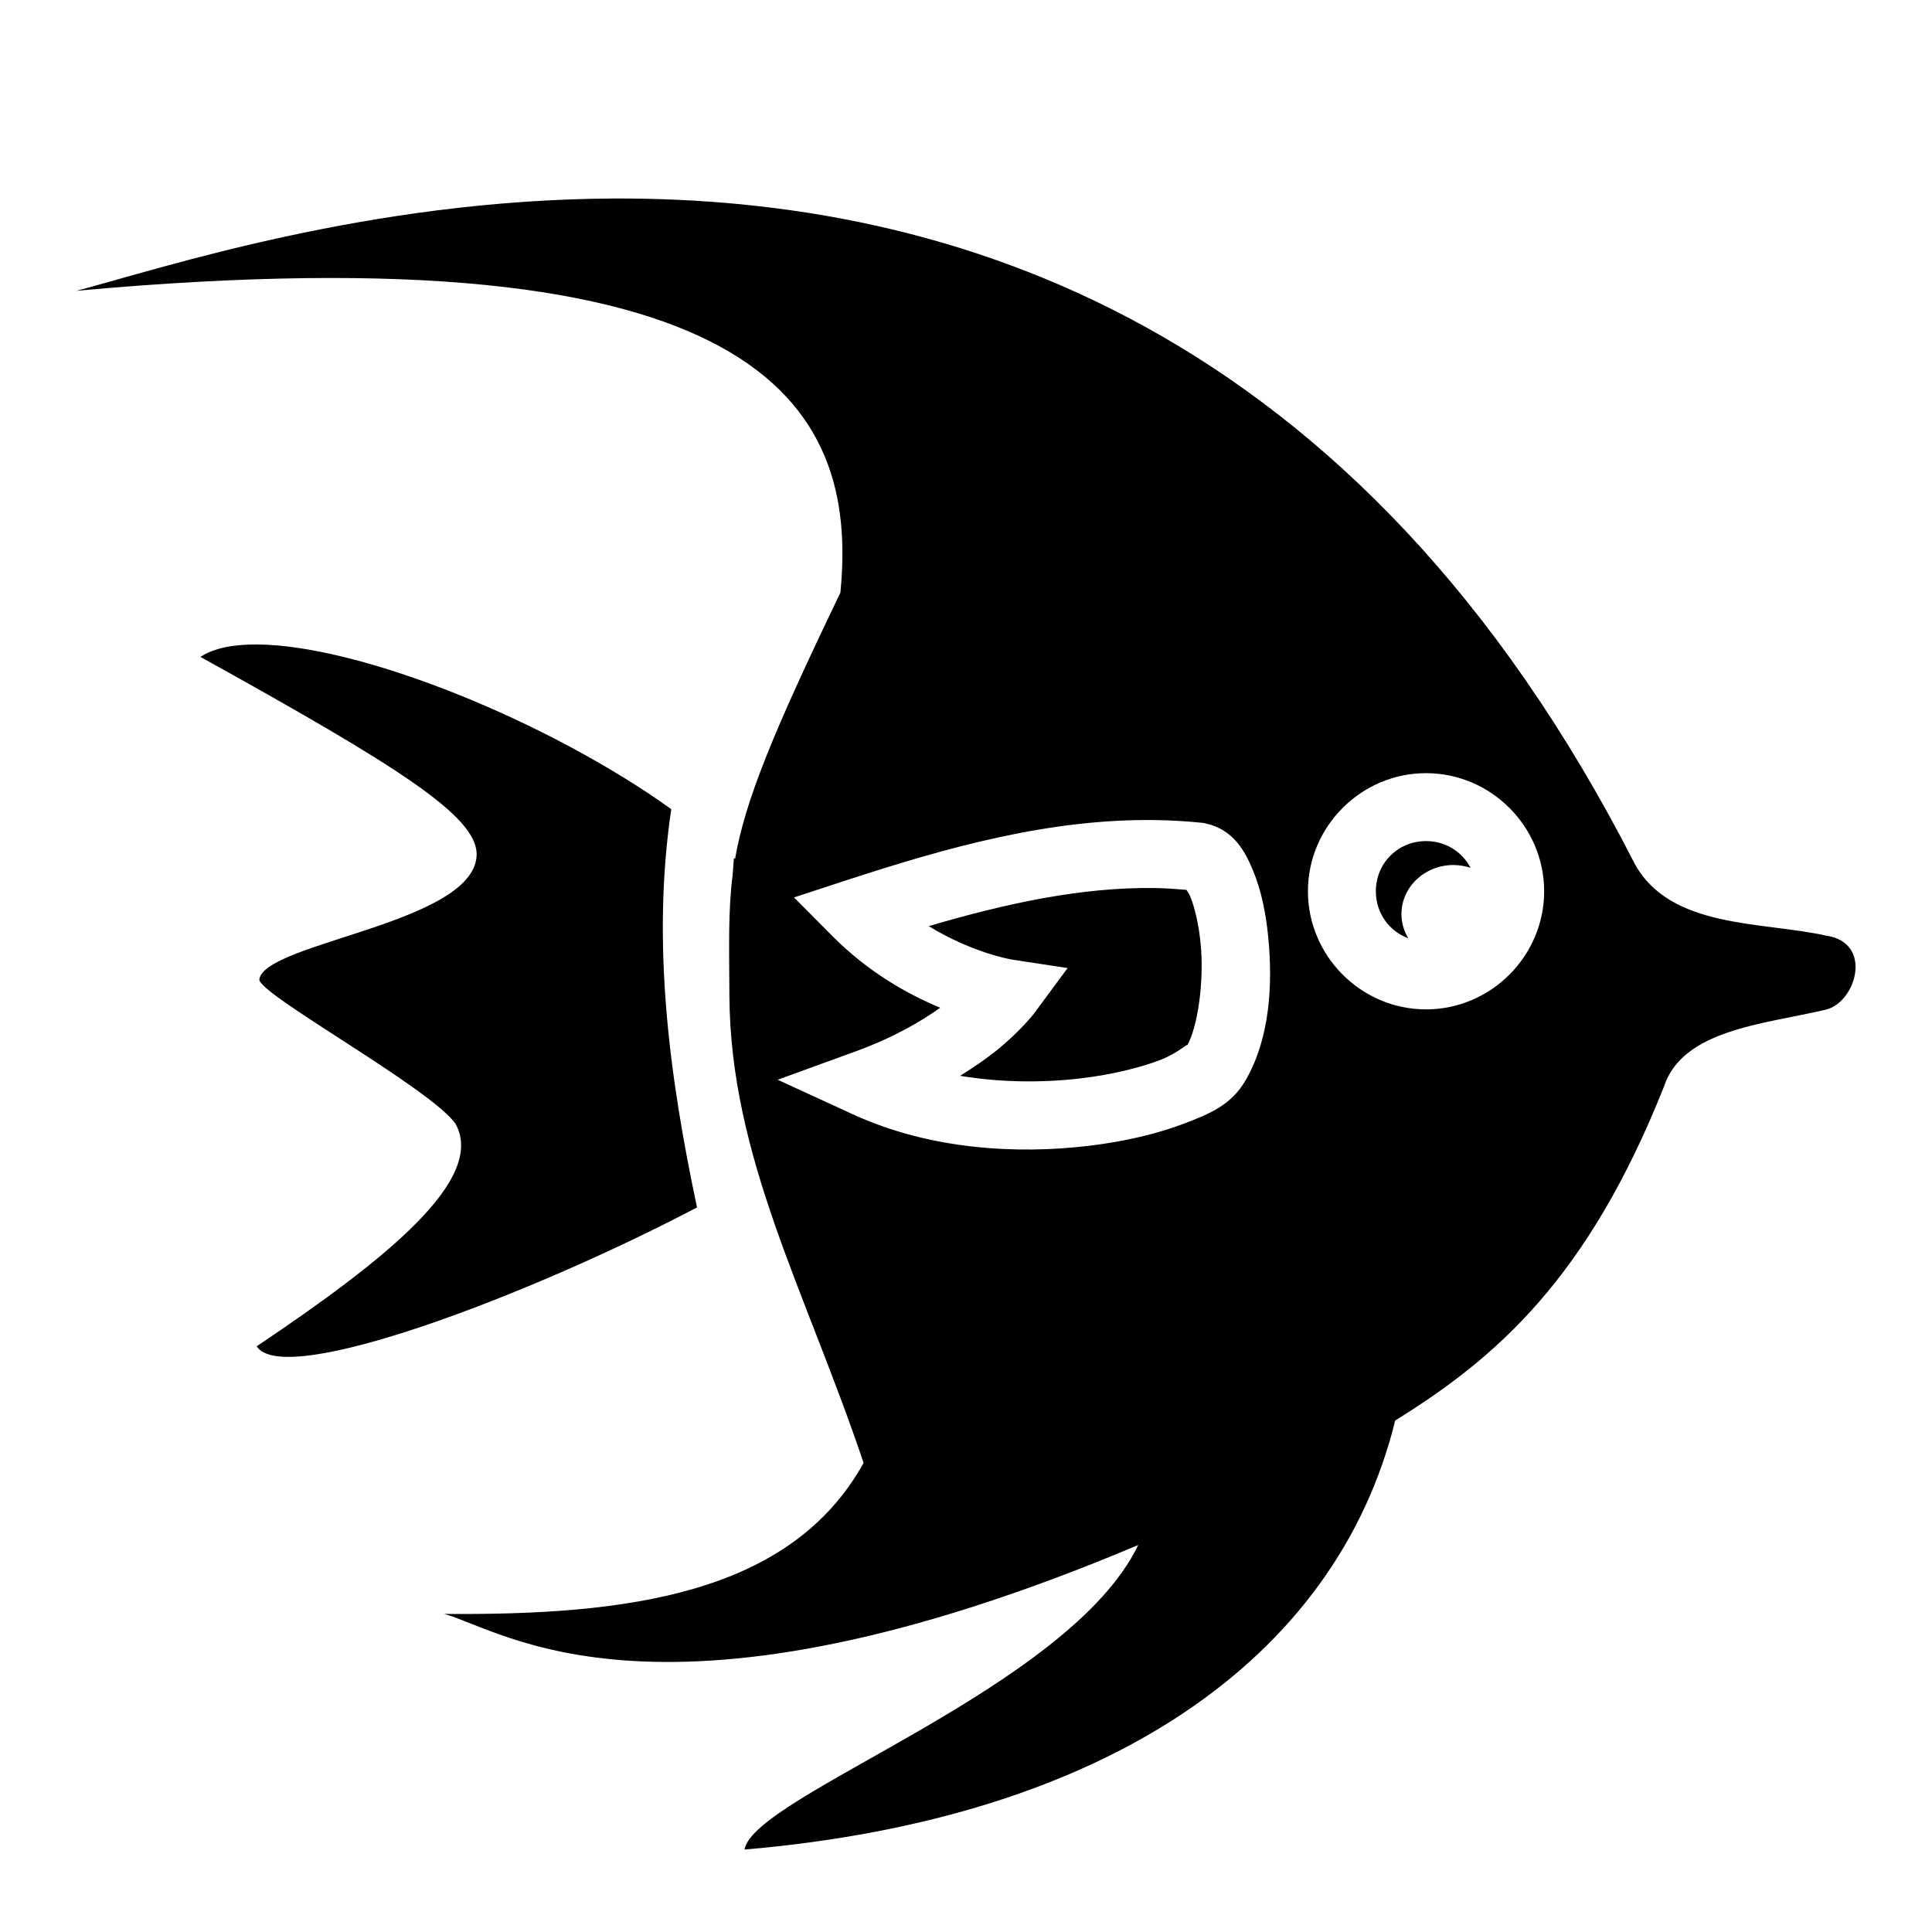
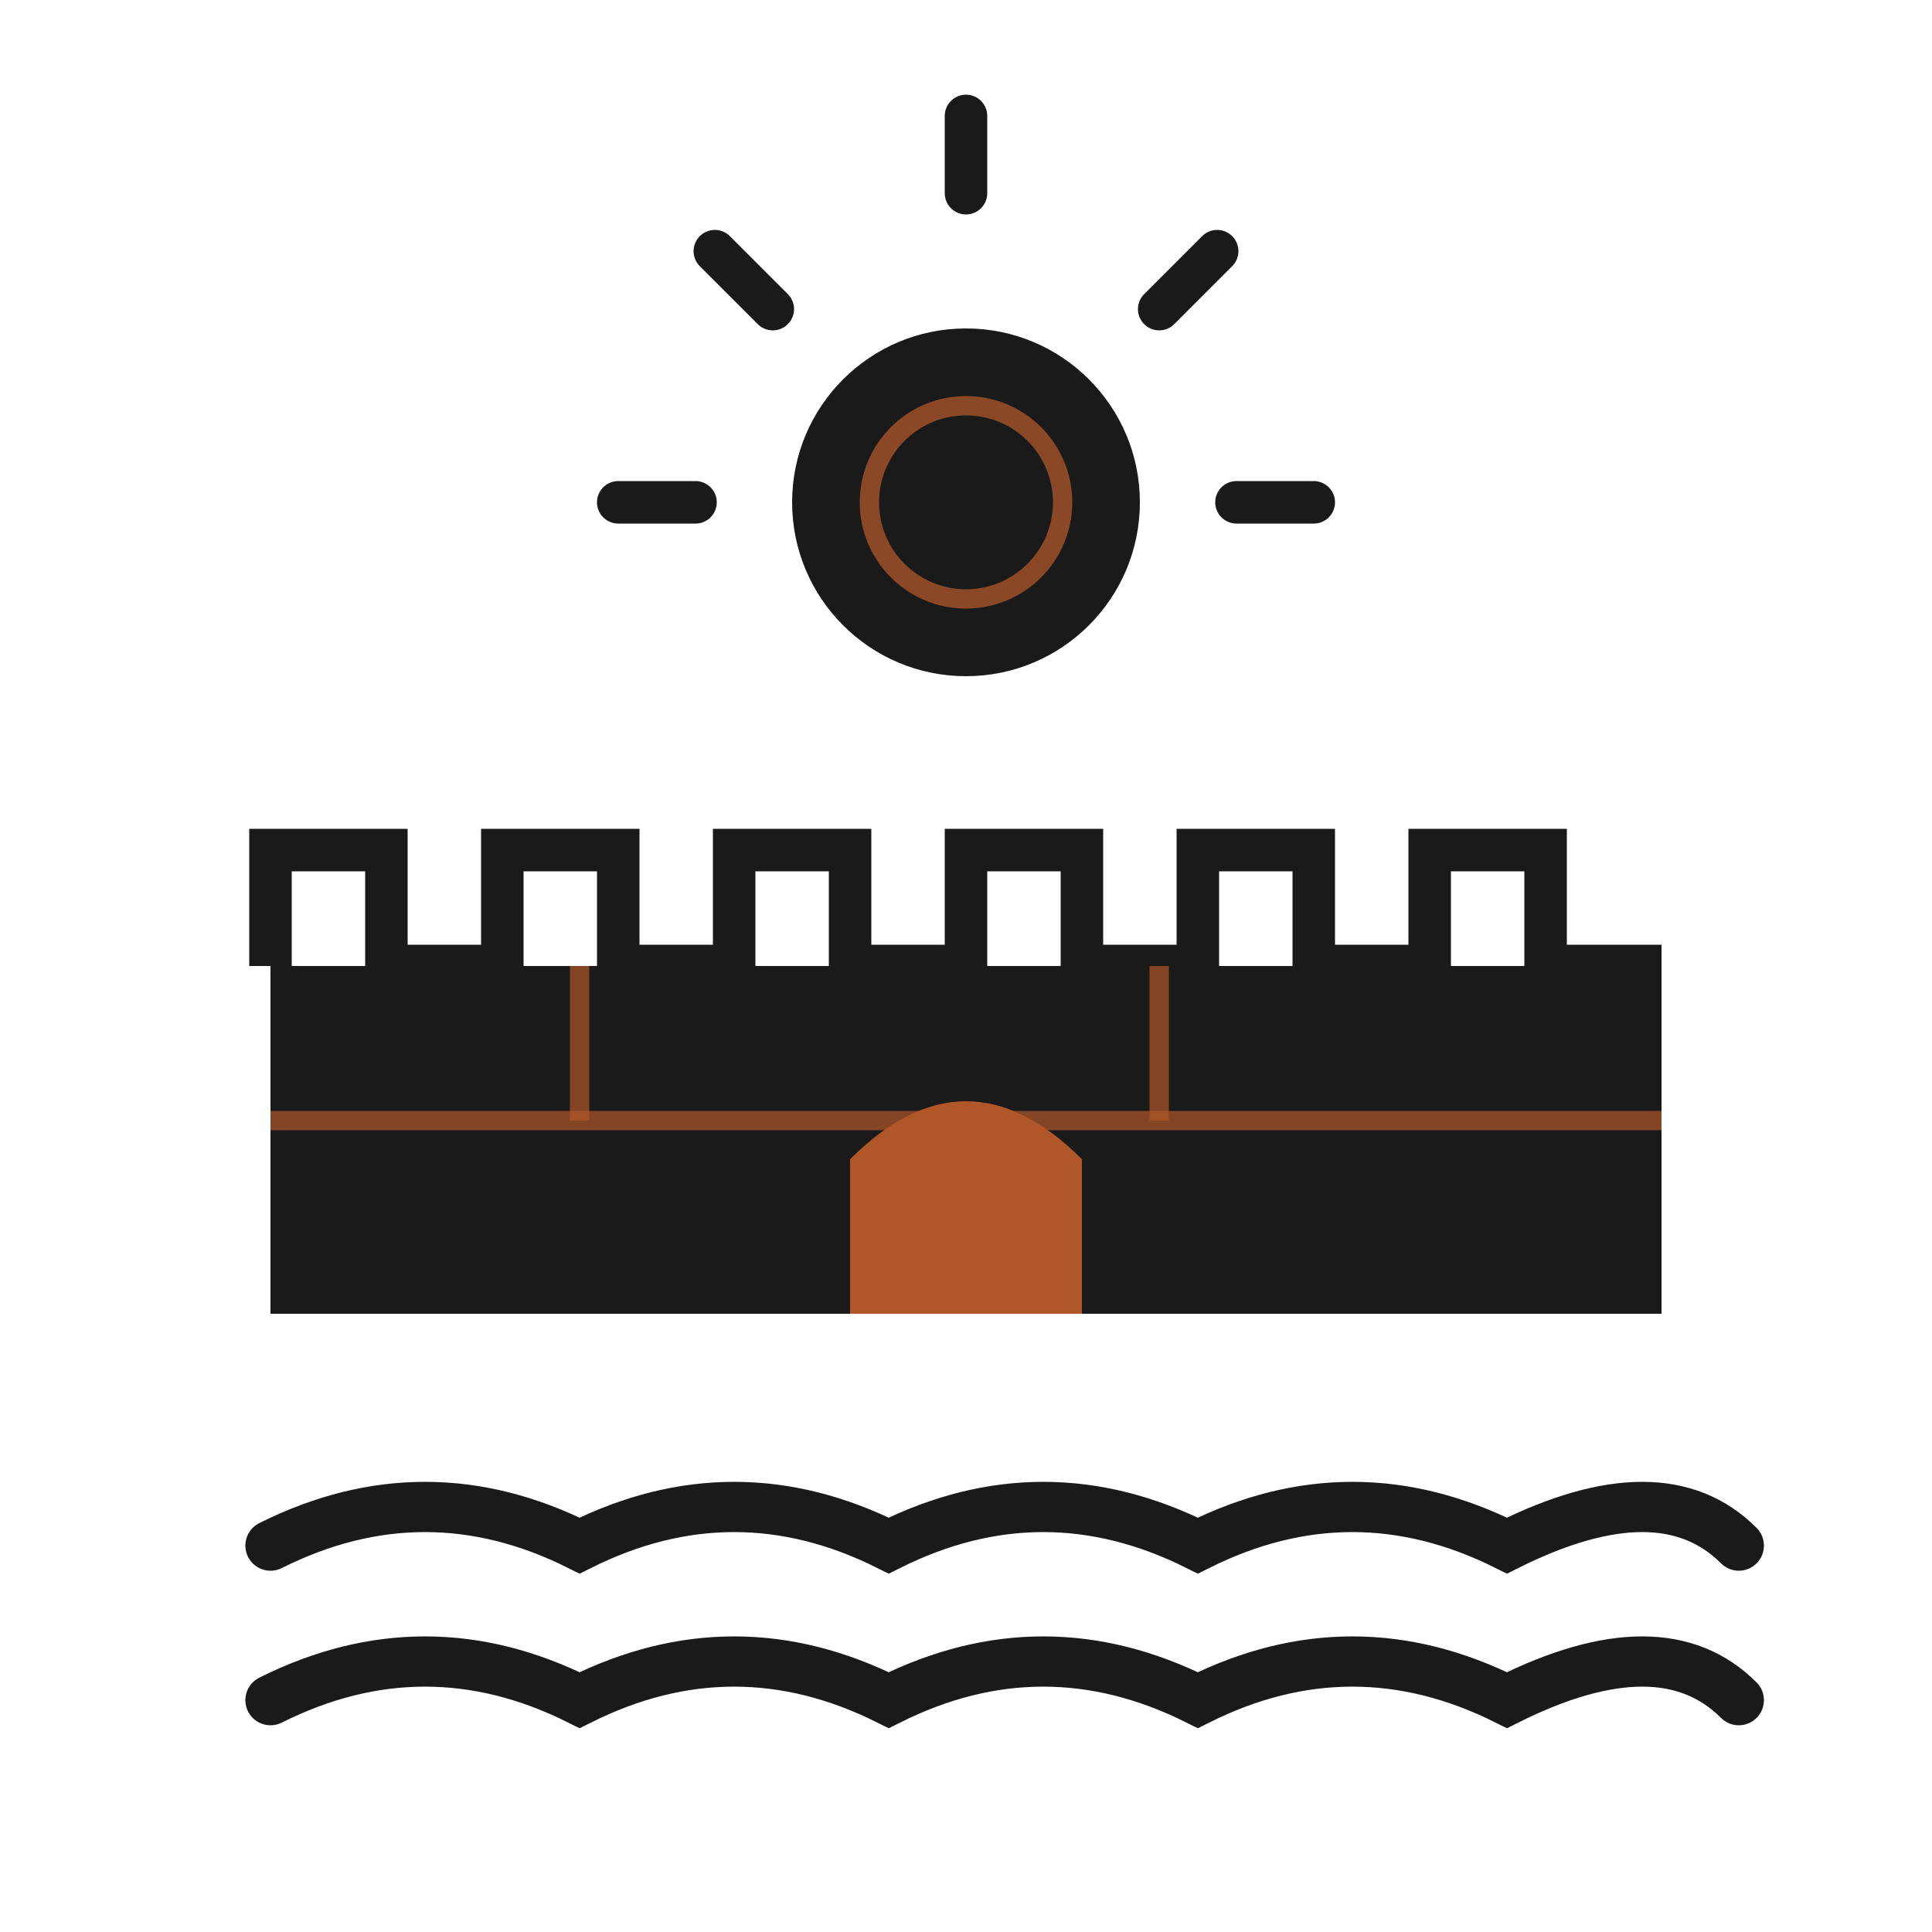
- <svg xmlns="http://www.w3.org/2000/svg" width="1em" height="1em" viewBox="0 0 512 512">
-   <path fill="currentColor" d="M162.624 52.61C97.727 52.9 43.2 71.024 20.26 77.065c180.533-16.45 207.453 29.552 202.45 80.002c-18.22 37.848-25.254 55.3-27.918 70.57c-.1-.087-.194-.175-.297-.263a196 196 0 0 0-.353 4.604c-1.174 9.332-.916 18.495-.844 31.853c.232 42.953 20.353 78.605 35.563 123.858c-19.41 34.982-62.905 40.407-111.138 40.017c15.68 4.238 57.39 35.154 183.93-18.266c-18.39 38.19-101.927 66.29-104.35 80.708c95.706-8.18 156.83-50.263 172.442-113.7c26.875-16.655 51.02-37.67 71.22-88.49c4.977-15.1 26.364-16.513 42.844-20.37c8.092-1.892 12.803-17.88 0-19.664c-16.856-3.743-41.087-1.758-50.568-18.963C359.963 85.33 251.557 52.22 162.624 52.61M68.11 170.79c-6.35-.04-11.513.988-14.995 3.296c52.984 29.347 72.777 42.044 73.205 52.064c.306 18.476-56.007 23.49-57.59 33.362c-.602 3.75 45.222 28.75 51.972 38.277c8.175 14.697-18.264 35.887-52.675 58.995c7.18 11.277 72.52-13.598 116.69-36.805c-7.365-34.743-12.074-70.132-6.827-105.548c-32.393-23.226-82.256-43.47-109.78-43.643zm309.805 34.105c17.18 0 31.3 14.12 31.3 31.3s-14.12 31.3-31.3 31.3s-31.298-14.12-31.298-31.3s14.12-31.3 31.298-31.3m-71.578 12.435c4.01.062 8.036.29 12.076.705l.487.05l.478.102c7.506 1.608 10.558 7.368 12.705 12.56c2.147 5.19 3.38 11.144 4.006 17.52c1.25 12.75.433 26.886-5.97 37.98c-3.817 6.613-9.487 8.915-16.46 11.564c-6.97 2.65-15.513 4.687-25.05 5.833c-19.078 2.29-42.133 1.066-62.616-8.352l-19.9-9.147l20.58-7.487c9.96-3.622 17.247-7.86 22.49-11.594c-8.457-3.524-18.93-9.306-28.448-18.88l-10.3-10.36l13.886-4.54c26.63-8.707 53.964-16.39 82.035-15.952zm71.578 5.565c-7.45 0-13.298 5.85-13.298 13.3c0 5.78 3.525 10.582 8.582 12.45a13.773 13.008 0 0 1-1.802-6.397a13.773 13.008 0 0 1 13.773-13.008a13.773 13.008 0 0 1 4.546.746c-2.2-4.245-6.607-7.09-11.8-7.09zm-71.863 12.443c-19.507-.27-39.51 4.09-59.924 10.098c11.728 7.197 22.06 8.86 22.06 8.86l14.735 2.25l-8.855 11.99s-3.546 4.686-10.194 10.02c-2.56 2.052-5.814 4.29-9.447 6.55c10.906 1.81 22.13 1.855 32.033.665c8.256-.99 15.592-2.804 20.81-4.786c5.216-1.982 8.043-5.09 7.26-3.736c2.872-4.975 4.633-17.148 3.645-27.227c-.494-5.038-1.58-9.627-2.724-12.393c-.48-1.16-.863-1.54-1.085-1.813c-2.764-.23-5.53-.438-8.313-.476z" />
+ <svg xmlns="http://www.w3.org/2000/svg" viewBox="0 0 100 100">
+   <circle cx="50" cy="26" r="9" fill="#1A1A1A" />
+   <g stroke="#1A1A1A" stroke-width="2.2" stroke-linecap="round">
+     <line x1="50" y1="10" x2="50" y2="6" />
+     <line x1="36" y1="26" x2="32" y2="26" />
+     <line x1="64" y1="26" x2="68" y2="26" />
+     <line x1="40" y1="16" x2="37" y2="13" />
+     <line x1="60" y1="16" x2="63" y2="13" />
+   </g>
+   <circle cx="50" cy="26" r="5" stroke="#B0572A" stroke-width="1" fill="none" opacity="0.75" />
+   <path d="M14 50 L14 44 L20 44 L20 50 L26 50 L26 44 L32 44 L32 50 L38 50 L38 44 L44 44 L44 50 L50 50 L50 44 L56 44 L56 50 L62 50 L62 44 L68 44 L68 50 L74 50 L74 44 L80 44 L80 50 L86 50" stroke="#1A1A1A" stroke-width="2.2" fill="none" stroke-linejoin="miter" />
+   <rect x="14" y="50" width="72" height="18" fill="#1A1A1A" />
+   <path d="M44 68 L44 60 Q50 54 56 60 L56 68 Z" fill="#B0572A" />
+   <line x1="14" y1="58" x2="86" y2="58" stroke="#B0572A" stroke-width="1" opacity="0.7" />
+   <line x1="30" y1="50" x2="30" y2="58" stroke="#B0572A" stroke-width="1" opacity="0.7" />
+   <line x1="60" y1="50" x2="60" y2="58" stroke="#B0572A" stroke-width="1" opacity="0.7" />
+   <path d="M14 80 Q22 76 30 80 Q38 76 46 80 Q54 76 62 80 Q70 76 78 80 Q86 76 90 80" stroke="#1A1A1A" stroke-width="2.6" fill="none" stroke-linecap="round" />
+   <path d="M14 88 Q22 84 30 88 Q38 84 46 88 Q54 84 62 88 Q70 84 78 88 Q86 84 90 88" stroke="#1A1A1A" stroke-width="2.6" fill="none" stroke-linecap="round" />
</svg>
